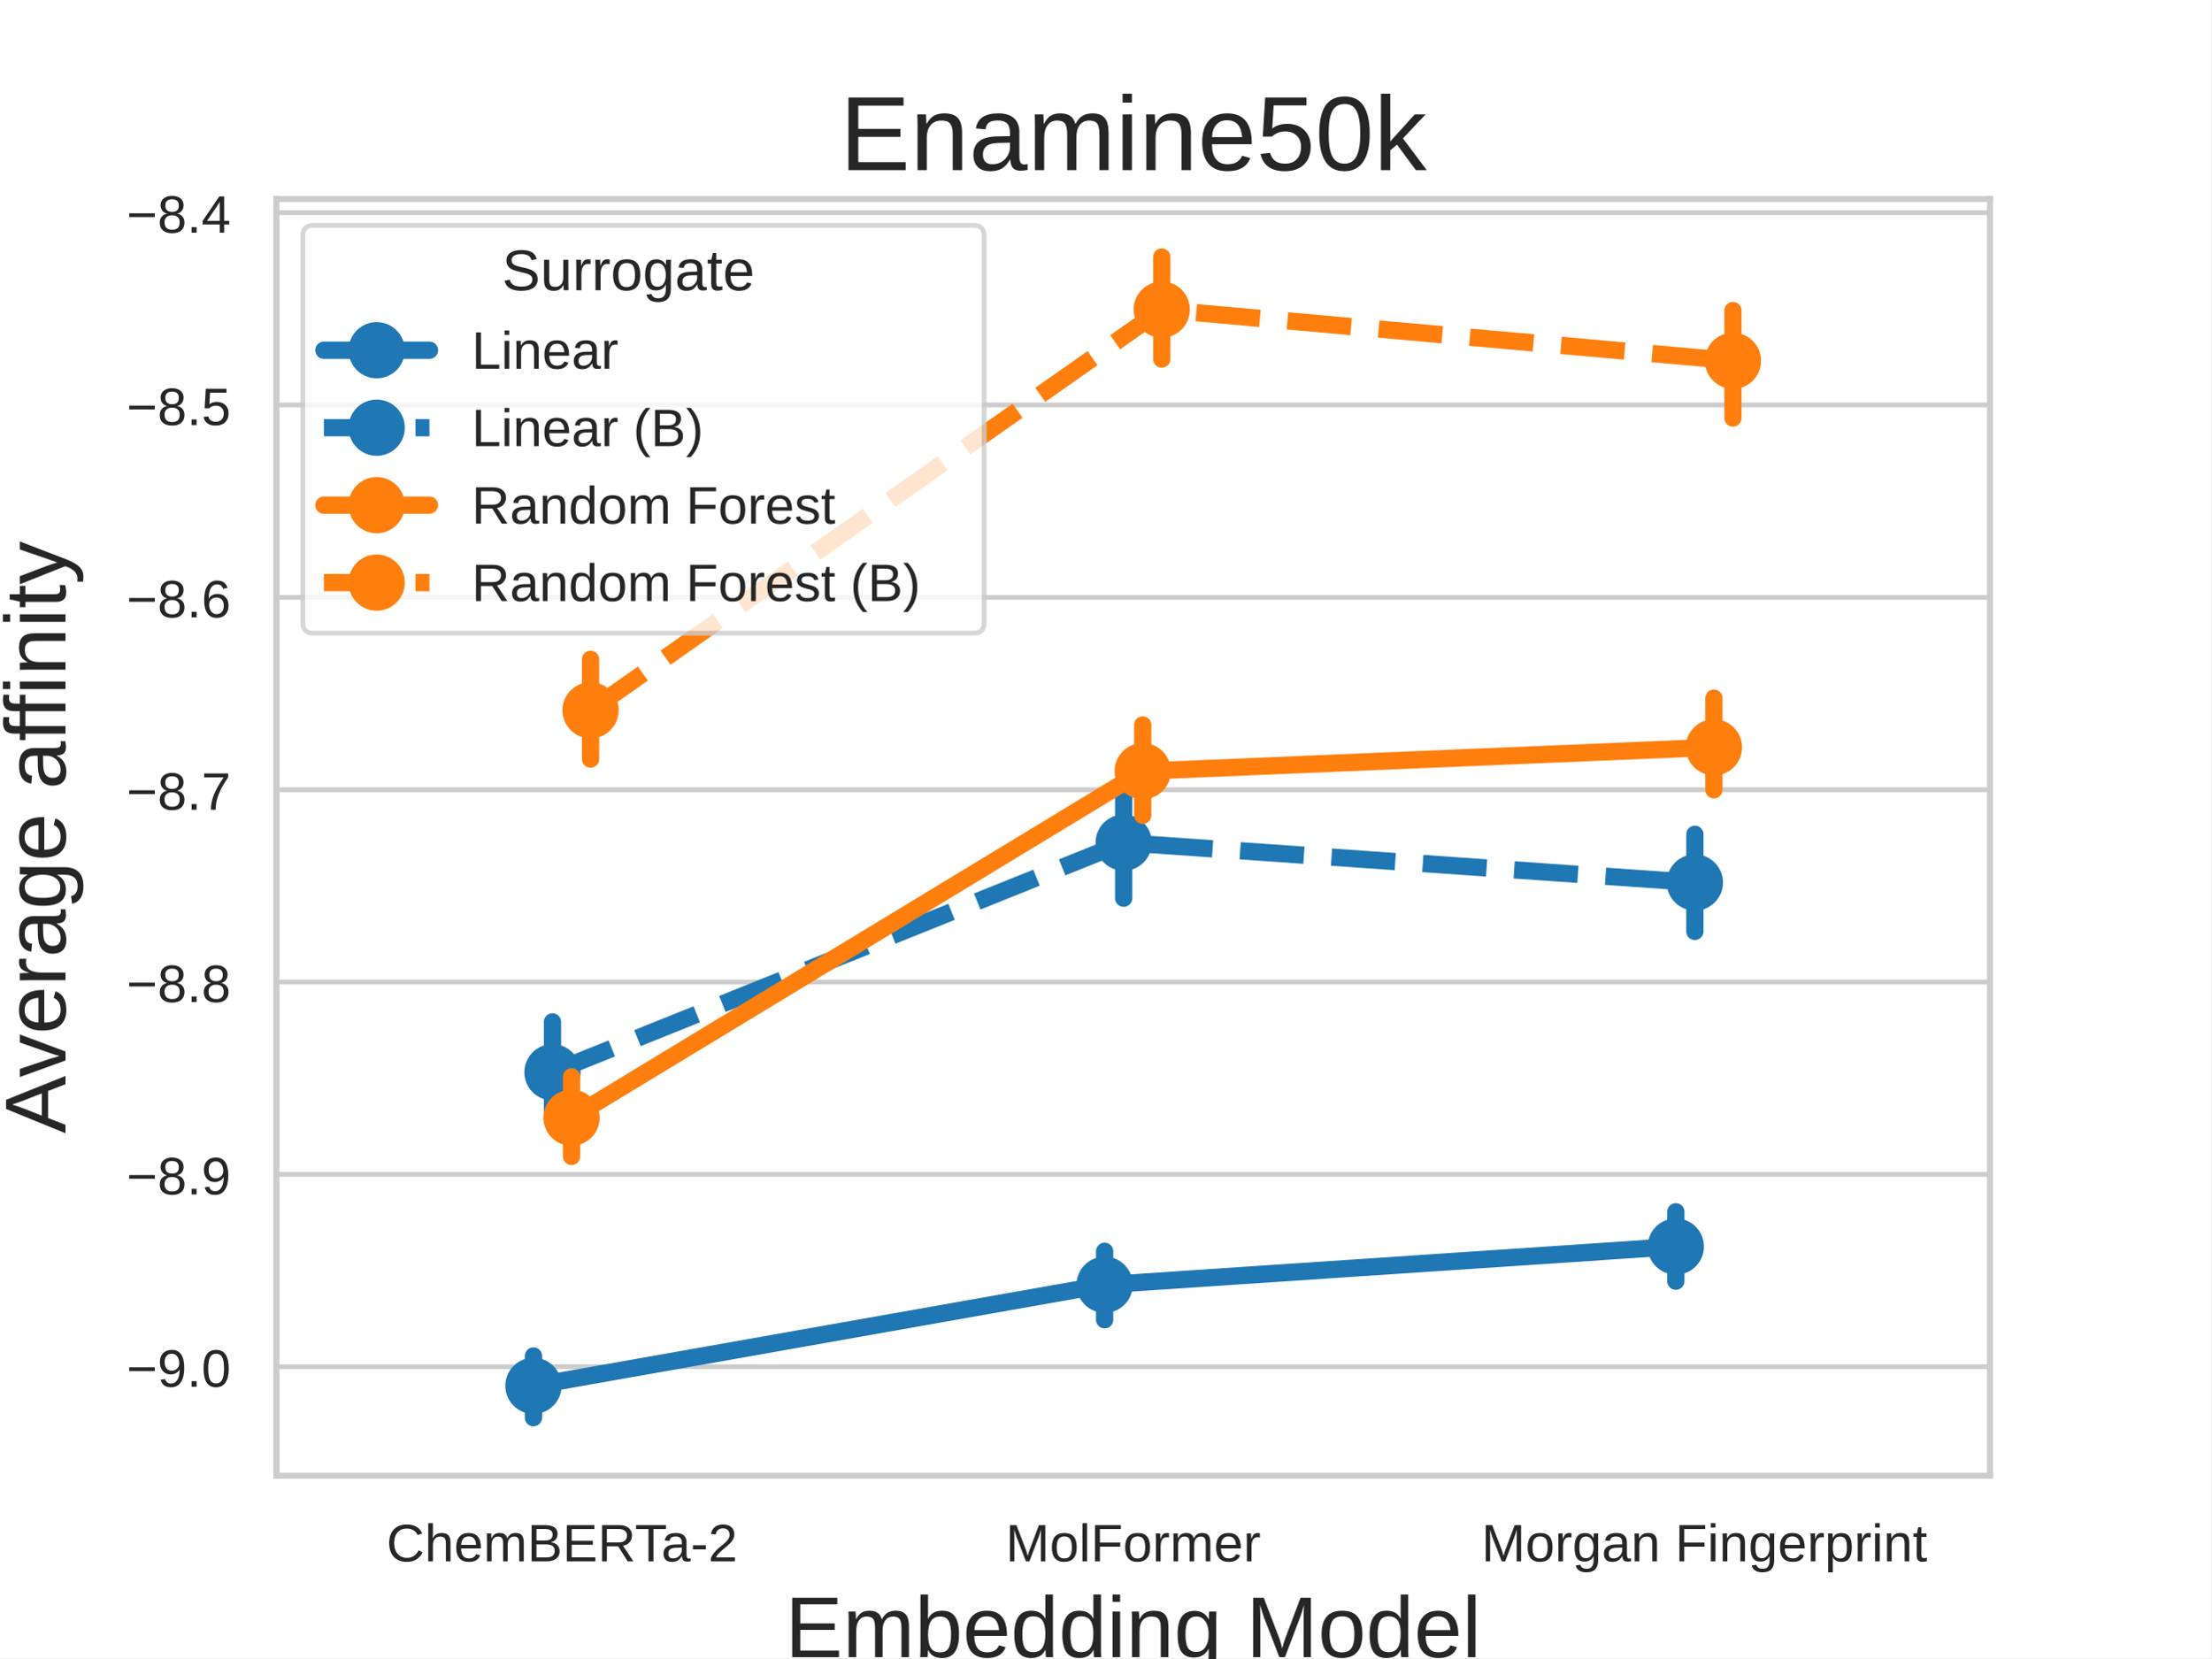
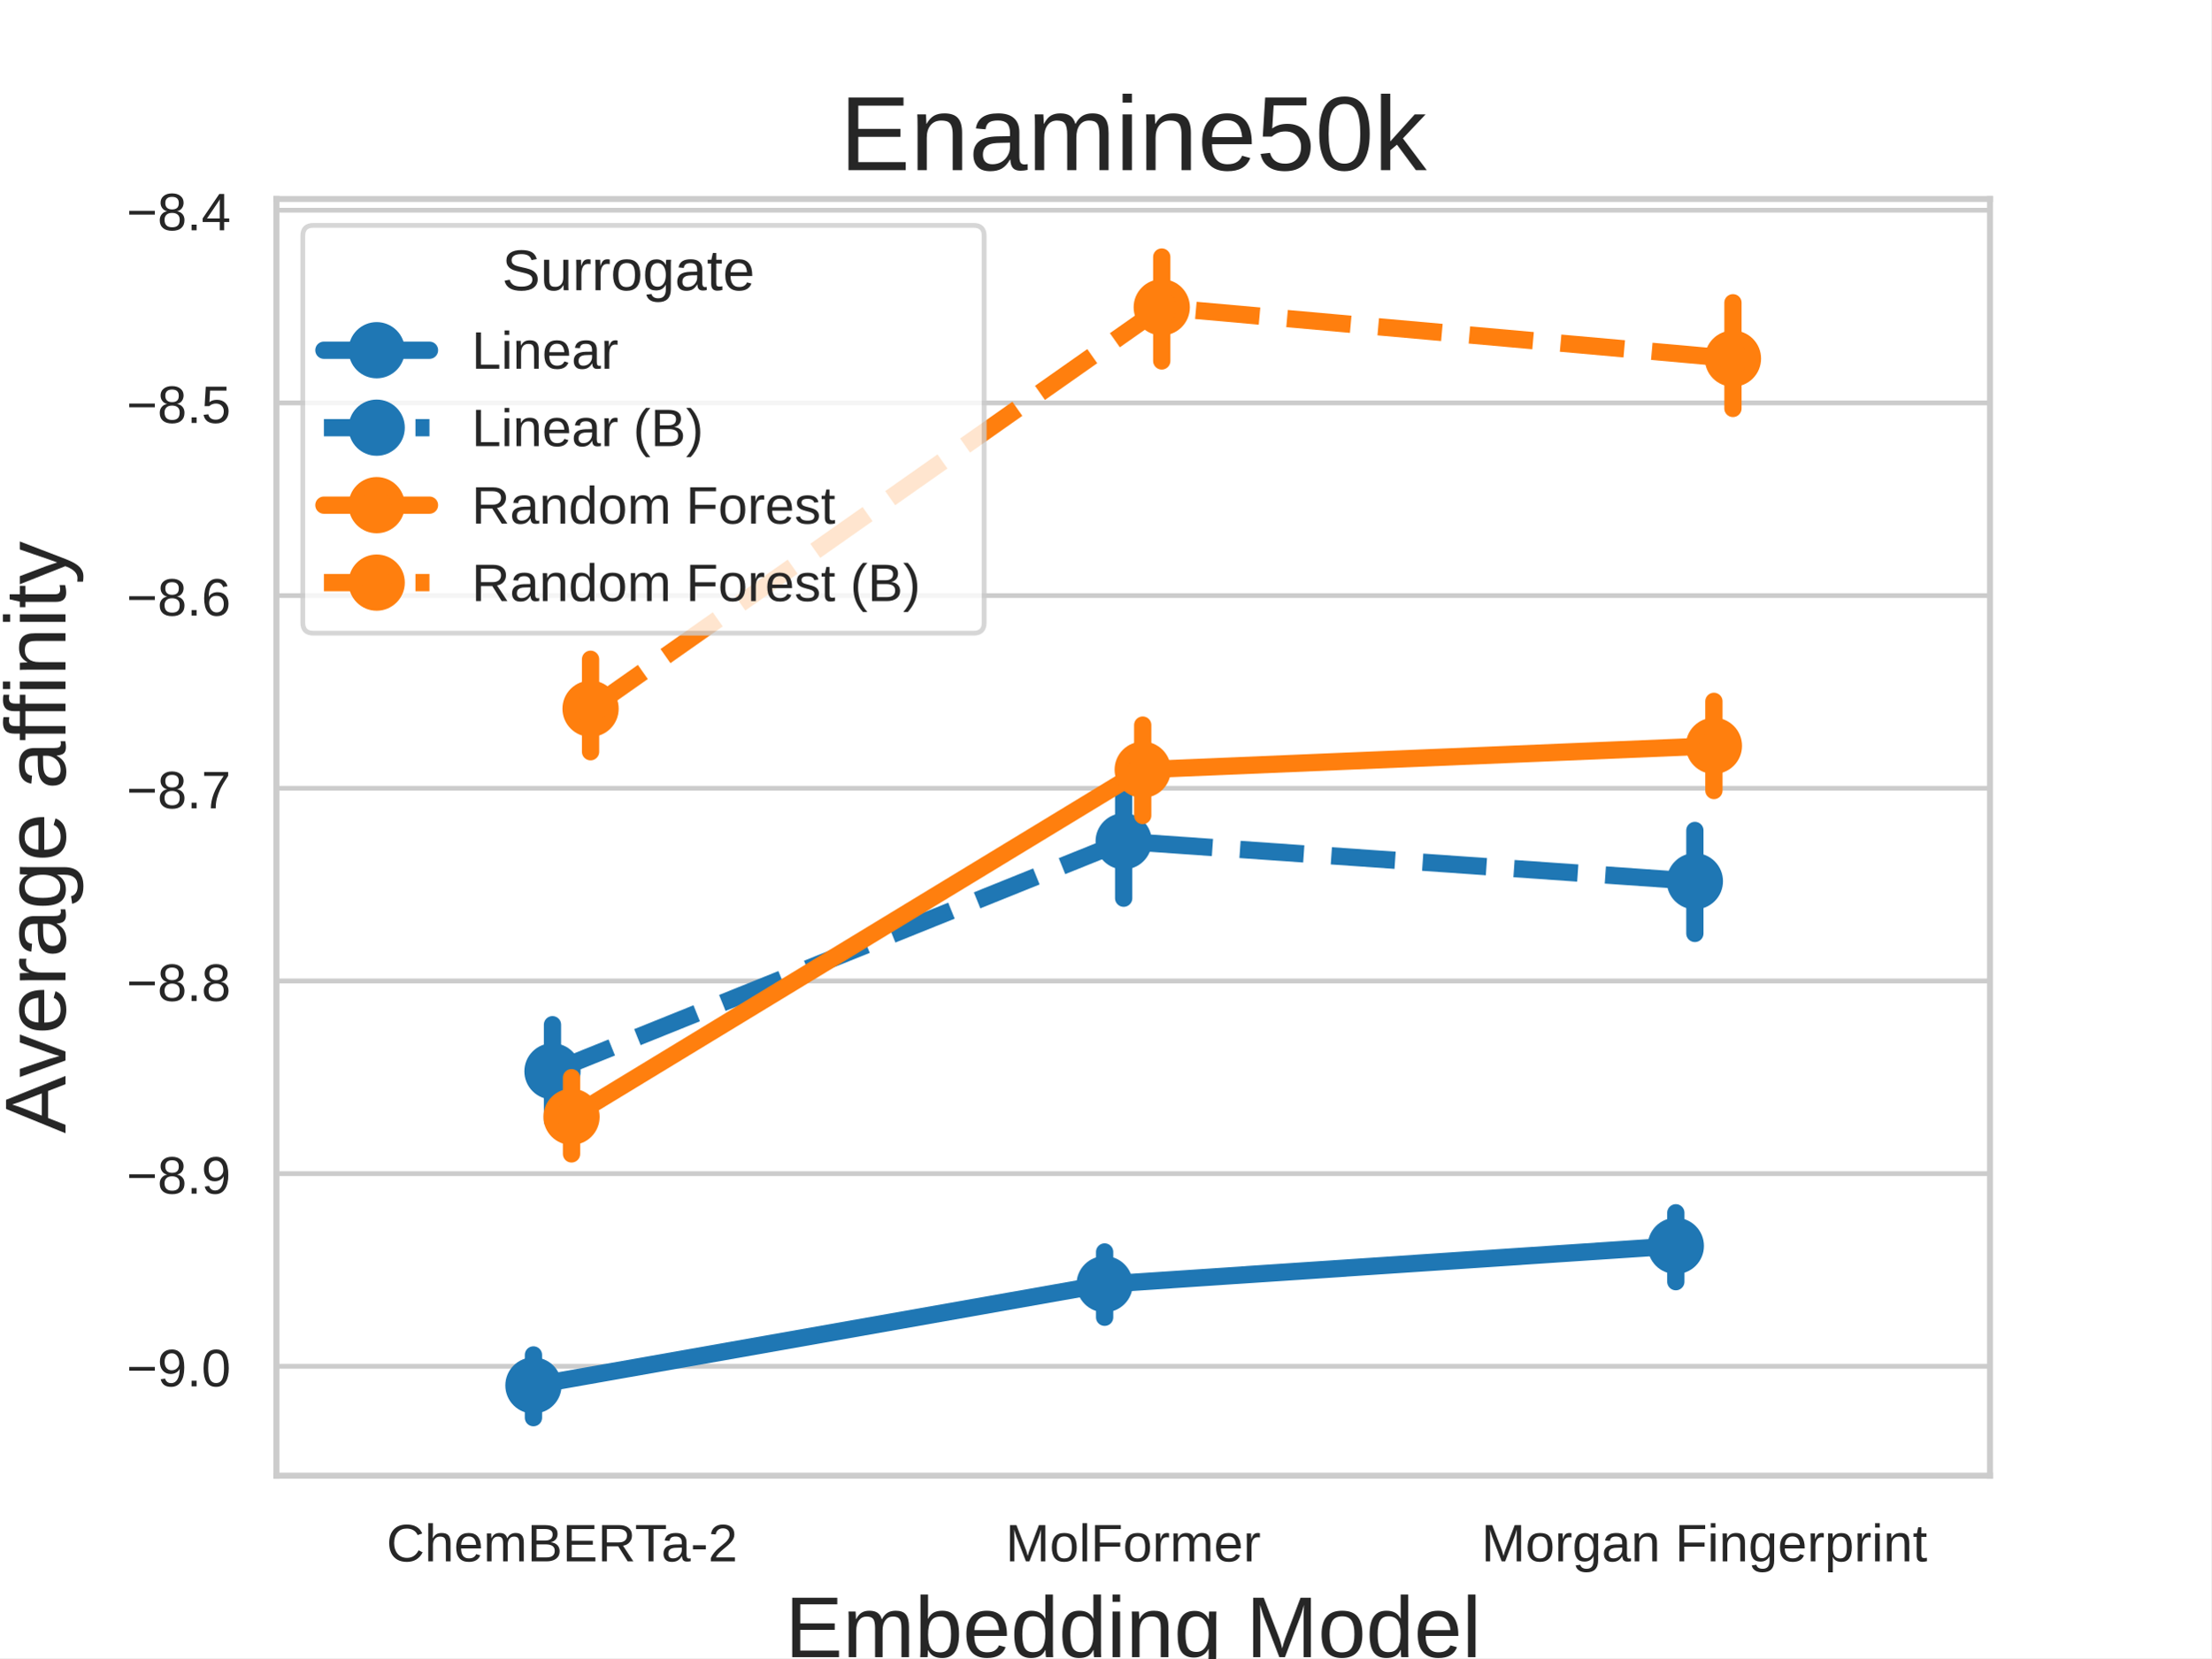
<svg xmlns="http://www.w3.org/2000/svg" xmlns:xlink="http://www.w3.org/1999/xlink" width="460.8pt" height="345.6pt" viewBox="0 0 460.8 345.6" version="1.1">
  <defs>
    <style type="text/css">*{stroke-linejoin: round; stroke-linecap: butt}</style>
  </defs>
  <g id="figure_1">
    <g id="patch_1">
      <path d="M 0 345.6  L 460.8 345.6  L 460.8 0  L 0 0  z " style="fill: #ffffff" />
    </g>
    <g id="axes_1">
      <g id="patch_2">
        <path d="M 57.6 307.584  L 414.72 307.584  L 414.72 41.472  L 57.6 41.472  z " style="fill: #ffffff" />
      </g>
      <g id="matplotlib.axis_1">
        <g id="xtick_1">
          <g id="text_1">
            <text style="fill: #262626; font: 11px 'Arial', 'DejaVu Sans', 'Liberation Sans', 'Bitstream Vera Sans', sans-serif; text-anchor: middle" x="117.12" y="325.442" transform="rotate(-0 117.12 325.4423)">ChemBERTa-2</text>
          </g>
        </g>
        <g id="xtick_2">
          <g id="text_2">
            <text style="fill: #262626; font: 11px 'Arial', 'DejaVu Sans', 'Liberation Sans', 'Bitstream Vera Sans', sans-serif; text-anchor: middle" x="236.16" y="325.442" transform="rotate(-0 236.16 325.4423)">MolFormer</text>
          </g>
        </g>
        <g id="xtick_3">
          <g id="text_3">
            <text style="fill: #262626; font: 11px 'Arial', 'DejaVu Sans', 'Liberation Sans', 'Bitstream Vera Sans', sans-serif; text-anchor: middle" x="355.2" y="325.442" transform="rotate(-0 355.2 325.4423)">Morgan Fingerprint</text>
          </g>
        </g>
        <g id="text_4">
          <text style="fill: #262626; font: 18px 'Arial', 'DejaVu Sans', 'Liberation Sans', 'Bitstream Vera Sans', sans-serif; text-anchor: middle" x="236.16" y="345.407" transform="rotate(-0 236.16 345.4071)">Embedding Model</text>
        </g>
      </g>
      <g id="matplotlib.axis_2">
        <g id="ytick_1">
          <g id="line2d_1">
-             <path d="M 57.6 284.867  L 414.72 284.867  " clip-path="url(#p8bd6782383)" style="fill: none; stroke: #cccccc; stroke-linecap: round" />
+             <path d="M 57.6 284.782  L 414.72 284.782  " clip-path="url(#pee72a940fd)" style="fill: none; stroke: #cccccc; stroke-linecap: round" />
          </g>
          <g id="text_5">
-             <text style="fill: #262626; font: 11px 'Arial', 'DejaVu Sans', 'Liberation Sans', 'Bitstream Vera Sans', sans-serif; text-anchor: end" x="48.1" y="289.046" transform="rotate(-0 48.1 289.0464)">−9.0</text>
+             <text style="fill: #262626; font: 11px 'Arial', 'DejaVu Sans', 'Liberation Sans', 'Bitstream Vera Sans', sans-serif; text-anchor: end" x="48.1" y="288.961" transform="rotate(-0 48.1 288.9608)">−9.0</text>
          </g>
        </g>
        <g id="ytick_2">
          <g id="line2d_2">
-             <path d="M 57.6 244.777  L 414.72 244.777  " clip-path="url(#p8bd6782383)" style="fill: none; stroke: #cccccc; stroke-linecap: round" />
+             <path d="M 57.6 244.621  L 414.72 244.621  " clip-path="url(#pee72a940fd)" style="fill: none; stroke: #cccccc; stroke-linecap: round" />
          </g>
          <g id="text_6">
-             <text style="fill: #262626; font: 11px 'Arial', 'DejaVu Sans', 'Liberation Sans', 'Bitstream Vera Sans', sans-serif; text-anchor: end" x="48.1" y="248.956" transform="rotate(-0 48.1 248.9559)">−8.9</text>
+             <text style="fill: #262626; font: 11px 'Arial', 'DejaVu Sans', 'Liberation Sans', 'Bitstream Vera Sans', sans-serif; text-anchor: end" x="48.1" y="248.8" transform="rotate(-0 48.1 248.7997)">−8.9</text>
          </g>
        </g>
        <g id="ytick_3">
          <g id="line2d_3">
-             <path d="M 57.6 204.686  L 414.72 204.686  " clip-path="url(#p8bd6782383)" style="fill: none; stroke: #cccccc; stroke-linecap: round" />
+             <path d="M 57.6 204.46  L 414.72 204.46  " clip-path="url(#pee72a940fd)" style="fill: none; stroke: #cccccc; stroke-linecap: round" />
          </g>
          <g id="text_7">
-             <text style="fill: #262626; font: 11px 'Arial', 'DejaVu Sans', 'Liberation Sans', 'Bitstream Vera Sans', sans-serif; text-anchor: end" x="48.1" y="208.865" transform="rotate(-0 48.1 208.8654)">−8.8</text>
+             <text style="fill: #262626; font: 11px 'Arial', 'DejaVu Sans', 'Liberation Sans', 'Bitstream Vera Sans', sans-serif; text-anchor: end" x="48.1" y="208.639" transform="rotate(-0 48.1 208.6387)">−8.8</text>
          </g>
        </g>
        <g id="ytick_4">
          <g id="line2d_4">
-             <path d="M 57.6 164.596  L 414.72 164.596  " clip-path="url(#p8bd6782383)" style="fill: none; stroke: #cccccc; stroke-linecap: round" />
+             <path d="M 57.6 164.299  L 414.72 164.299  " clip-path="url(#pee72a940fd)" style="fill: none; stroke: #cccccc; stroke-linecap: round" />
          </g>
          <g id="text_8">
-             <text style="fill: #262626; font: 11px 'Arial', 'DejaVu Sans', 'Liberation Sans', 'Bitstream Vera Sans', sans-serif; text-anchor: end" x="48.1" y="168.775" transform="rotate(-0 48.1 168.7749)">−8.7</text>
+             <text style="fill: #262626; font: 11px 'Arial', 'DejaVu Sans', 'Liberation Sans', 'Bitstream Vera Sans', sans-serif; text-anchor: end" x="48.1" y="168.478" transform="rotate(-0 48.1 168.4777)">−8.7</text>
          </g>
        </g>
        <g id="ytick_5">
          <g id="line2d_5">
-             <path d="M 57.6 124.505  L 414.72 124.505  " clip-path="url(#p8bd6782383)" style="fill: none; stroke: #cccccc; stroke-linecap: round" />
+             <path d="M 57.6 124.138  L 414.72 124.138  " clip-path="url(#pee72a940fd)" style="fill: none; stroke: #cccccc; stroke-linecap: round" />
          </g>
          <g id="text_9">
-             <text style="fill: #262626; font: 11px 'Arial', 'DejaVu Sans', 'Liberation Sans', 'Bitstream Vera Sans', sans-serif; text-anchor: end" x="48.1" y="128.684" transform="rotate(-0 48.1 128.6844)">−8.6</text>
+             <text style="fill: #262626; font: 11px 'Arial', 'DejaVu Sans', 'Liberation Sans', 'Bitstream Vera Sans', sans-serif; text-anchor: end" x="48.1" y="128.317" transform="rotate(-0 48.1 128.3167)">−8.6</text>
          </g>
        </g>
        <g id="ytick_6">
          <g id="line2d_6">
-             <path d="M 57.6 84.415  L 414.72 84.415  " clip-path="url(#p8bd6782383)" style="fill: none; stroke: #cccccc; stroke-linecap: round" />
+             <path d="M 57.6 83.976  L 414.72 83.976  " clip-path="url(#pee72a940fd)" style="fill: none; stroke: #cccccc; stroke-linecap: round" />
          </g>
          <g id="text_10">
-             <text style="fill: #262626; font: 11px 'Arial', 'DejaVu Sans', 'Liberation Sans', 'Bitstream Vera Sans', sans-serif; text-anchor: end" x="48.1" y="88.594" transform="rotate(-0 48.1 88.59385)">−8.5</text>
+             <text style="fill: #262626; font: 11px 'Arial', 'DejaVu Sans', 'Liberation Sans', 'Bitstream Vera Sans', sans-serif; text-anchor: end" x="48.1" y="88.156" transform="rotate(-0 48.1 88.15564)">−8.5</text>
          </g>
        </g>
        <g id="ytick_7">
          <g id="line2d_7">
-             <path d="M 57.6 44.324  L 414.72 44.324  " clip-path="url(#p8bd6782383)" style="fill: none; stroke: #cccccc; stroke-linecap: round" />
+             <path d="M 57.6 43.815  L 414.72 43.815  " clip-path="url(#pee72a940fd)" style="fill: none; stroke: #cccccc; stroke-linecap: round" />
          </g>
          <g id="text_11">
-             <text style="fill: #262626; font: 11px 'Arial', 'DejaVu Sans', 'Liberation Sans', 'Bitstream Vera Sans', sans-serif; text-anchor: end" x="48.1" y="48.503" transform="rotate(-0 48.1 48.50335)">−8.4</text>
+             <text style="fill: #262626; font: 11px 'Arial', 'DejaVu Sans', 'Liberation Sans', 'Bitstream Vera Sans', sans-serif; text-anchor: end" x="48.1" y="47.995" transform="rotate(-0 48.1 47.99461)">−8.4</text>
          </g>
        </g>
        <g id="text_12">
          <text style="fill: #262626; font: 18px 'Arial', 'DejaVu Sans', 'Liberation Sans', 'Bitstream Vera Sans', sans-serif; text-anchor: middle" x="13.645" y="174.528" transform="rotate(-90 13.64547 174.528)">Average affinity</text>
        </g>
      </g>
      <g id="line2d_8">
-         <path d="M 111.168 288.848  L 230.208 267.781  L 349.248 259.819  " clip-path="url(#p8bd6782383)" style="fill: none; stroke: #1f77b4; stroke-width: 3.6; stroke-linecap: round" />
+         <path d="M 111.168 288.77  L 230.208 267.665  L 349.248 259.689  " clip-path="url(#pee72a940fd)" style="fill: none; stroke: #1f77b4; stroke-width: 3.6; stroke-linecap: round" />
        <defs>
-           <path id="mfc1b40d5bd" d="M 0 4.512  C 1.197 4.512 2.344 4.037 3.19 3.19  C 4.037 2.344 4.512 1.197 4.512 0  C 4.512 -1.197 4.037 -2.344 3.19 -3.19  C 2.344 -4.037 1.197 -4.512 0 -4.512  C -1.197 -4.512 -2.344 -4.037 -3.19 -3.19  C -4.037 -2.344 -4.512 -1.197 -4.512 0  C -4.512 1.197 -4.037 2.344 -3.19 3.19  C -2.344 4.037 -1.197 4.512 0 4.512  z " style="stroke: #1f77b4; stroke-width: 2.7" />
+           <path id="m6d6e8f0234" d="M 0 4.512  C 1.197 4.512 2.344 4.037 3.19 3.19  C 4.037 2.344 4.512 1.197 4.512 0  C 4.512 -1.197 4.037 -2.344 3.19 -3.19  C 2.344 -4.037 1.197 -4.512 0 -4.512  C -1.197 -4.512 -2.344 -4.037 -3.19 -3.19  C -4.037 -2.344 -4.512 -1.197 -4.512 0  C -4.512 1.197 -4.037 2.344 -3.19 3.19  C -2.344 4.037 -1.197 4.512 0 4.512  z " style="stroke: #1f77b4; stroke-width: 2.7" />
        </defs>
-         <g clip-path="url(#p8bd6782383)">
-           <use xlink:href="#mfc1b40d5bd" x="111.168" y="288.848" style="fill: #1f77b4; stroke: #1f77b4; stroke-width: 2.7" />
-           <use xlink:href="#mfc1b40d5bd" x="230.208" y="267.781" style="fill: #1f77b4; stroke: #1f77b4; stroke-width: 2.7" />
-           <use xlink:href="#mfc1b40d5bd" x="349.248" y="259.819" style="fill: #1f77b4; stroke: #1f77b4; stroke-width: 2.7" />
+         <g clip-path="url(#pee72a940fd)">
+           <use xlink:href="#m6d6e8f0234" x="111.168" y="288.77" style="fill: #1f77b4; stroke: #1f77b4; stroke-width: 2.7" />
+           <use xlink:href="#m6d6e8f0234" x="230.208" y="267.665" style="fill: #1f77b4; stroke: #1f77b4; stroke-width: 2.7" />
+           <use xlink:href="#m6d6e8f0234" x="349.248" y="259.689" style="fill: #1f77b4; stroke: #1f77b4; stroke-width: 2.7" />
        </g>
      </g>
      <g id="line2d_9">
-         <path d="M 111.168 295.488  L 111.168 282.634  " clip-path="url(#p8bd6782383)" style="fill: none; stroke: #1f77b4; stroke-width: 3.6; stroke-linecap: round" />
+         <path d="M 111.168 295.488  L 111.168 282.411  " clip-path="url(#pee72a940fd)" style="fill: none; stroke: #1f77b4; stroke-width: 3.6; stroke-linecap: round" />
      </g>
      <g id="line2d_10">
-         <path d="M 230.208 275.081  L 230.208 260.805  " clip-path="url(#p8bd6782383)" style="fill: none; stroke: #1f77b4; stroke-width: 3.6; stroke-linecap: round" />
+         <path d="M 230.208 274.562  L 230.208 260.946  " clip-path="url(#pee72a940fd)" style="fill: none; stroke: #1f77b4; stroke-width: 3.6; stroke-linecap: round" />
      </g>
      <g id="line2d_11">
-         <path d="M 349.248 267.038  L 349.248 252.577  " clip-path="url(#p8bd6782383)" style="fill: none; stroke: #1f77b4; stroke-width: 3.6; stroke-linecap: round" />
+         <path d="M 349.248 267.144  L 349.248 252.783  " clip-path="url(#pee72a940fd)" style="fill: none; stroke: #1f77b4; stroke-width: 3.6; stroke-linecap: round" />
      </g>
      <g id="line2d_12">
-         <path d="M 115.136 223.496  L 234.176 175.63  L 353.216 183.94  " clip-path="url(#p8bd6782383)" style="fill: none; stroke-dasharray: 13.32,5.76; stroke-dashoffset: 0; stroke: #1f77b4; stroke-width: 3.6" />
-         <g clip-path="url(#p8bd6782383)">
-           <use xlink:href="#mfc1b40d5bd" x="115.136" y="223.496" style="fill: #1f77b4; stroke: #1f77b4; stroke-width: 2.7" />
-           <use xlink:href="#mfc1b40d5bd" x="234.176" y="175.63" style="fill: #1f77b4; stroke: #1f77b4; stroke-width: 2.7" />
-           <use xlink:href="#mfc1b40d5bd" x="353.216" y="183.94" style="fill: #1f77b4; stroke: #1f77b4; stroke-width: 2.7" />
+         <path d="M 115.136 223.302  L 234.176 175.353  L 353.216 183.676  " clip-path="url(#pee72a940fd)" style="fill: none; stroke-dasharray: 13.32,5.76; stroke-dashoffset: 0; stroke: #1f77b4; stroke-width: 3.6" />
+         <g clip-path="url(#pee72a940fd)">
+           <use xlink:href="#m6d6e8f0234" x="115.136" y="223.302" style="fill: #1f77b4; stroke: #1f77b4; stroke-width: 2.7" />
+           <use xlink:href="#m6d6e8f0234" x="234.176" y="175.353" style="fill: #1f77b4; stroke: #1f77b4; stroke-width: 2.7" />
+           <use xlink:href="#m6d6e8f0234" x="353.216" y="183.676" style="fill: #1f77b4; stroke: #1f77b4; stroke-width: 2.7" />
        </g>
      </g>
      <g id="line2d_13">
-         <path d="M 115.136 233.316  L 115.136 212.995  " clip-path="url(#p8bd6782383)" style="fill: none; stroke: #1f77b4; stroke-width: 3.6; stroke-linecap: round" />
+         <path d="M 115.136 233.581  L 115.136 213.583  " clip-path="url(#pee72a940fd)" style="fill: none; stroke: #1f77b4; stroke-width: 3.6; stroke-linecap: round" />
      </g>
      <g id="line2d_14">
-         <path d="M 234.176 187.213  L 234.176 163.964  " clip-path="url(#p8bd6782383)" style="fill: none; stroke: #1f77b4; stroke-width: 3.6; stroke-linecap: round" />
+         <path d="M 234.176 187.214  L 234.176 162.718  " clip-path="url(#pee72a940fd)" style="fill: none; stroke: #1f77b4; stroke-width: 3.6; stroke-linecap: round" />
      </g>
      <g id="line2d_15">
-         <path d="M 353.216 194.136  L 353.216 173.888  " clip-path="url(#p8bd6782383)" style="fill: none; stroke: #1f77b4; stroke-width: 3.6; stroke-linecap: round" />
+         <path d="M 353.216 194.559  L 353.216 173.089  " clip-path="url(#pee72a940fd)" style="fill: none; stroke: #1f77b4; stroke-width: 3.6; stroke-linecap: round" />
      </g>
      <g id="line2d_16">
-         <path d="M 119.104 232.954  L 238.144 160.735  L 357.184 155.765  " clip-path="url(#p8bd6782383)" style="fill: none; stroke: #ff7f0e; stroke-width: 3.6; stroke-linecap: round" />
+         <path d="M 119.104 232.777  L 238.144 160.431  L 357.184 155.453  " clip-path="url(#pee72a940fd)" style="fill: none; stroke: #ff7f0e; stroke-width: 3.6; stroke-linecap: round" />
        <defs>
-           <path id="m440af01497" d="M 0 4.512  C 1.197 4.512 2.344 4.037 3.19 3.19  C 4.037 2.344 4.512 1.197 4.512 0  C 4.512 -1.197 4.037 -2.344 3.19 -3.19  C 2.344 -4.037 1.197 -4.512 0 -4.512  C -1.197 -4.512 -2.344 -4.037 -3.19 -3.19  C -4.037 -2.344 -4.512 -1.197 -4.512 0  C -4.512 1.197 -4.037 2.344 -3.19 3.19  C -2.344 4.037 -1.197 4.512 0 4.512  z " style="stroke: #ff7f0e; stroke-width: 2.7" />
+           <path id="m81fa905bbf" d="M 0 4.512  C 1.197 4.512 2.344 4.037 3.19 3.19  C 4.037 2.344 4.512 1.197 4.512 0  C 4.512 -1.197 4.037 -2.344 3.19 -3.19  C 2.344 -4.037 1.197 -4.512 0 -4.512  C -1.197 -4.512 -2.344 -4.037 -3.19 -3.19  C -4.037 -2.344 -4.512 -1.197 -4.512 0  C -4.512 1.197 -4.037 2.344 -3.19 3.19  C -2.344 4.037 -1.197 4.512 0 4.512  z " style="stroke: #ff7f0e; stroke-width: 2.7" />
        </defs>
-         <g clip-path="url(#p8bd6782383)">
-           <use xlink:href="#m440af01497" x="119.104" y="232.954" style="fill: #ff7f0e; stroke: #ff7f0e; stroke-width: 2.7" />
-           <use xlink:href="#m440af01497" x="238.144" y="160.735" style="fill: #ff7f0e; stroke: #ff7f0e; stroke-width: 2.7" />
-           <use xlink:href="#m440af01497" x="357.184" y="155.765" style="fill: #ff7f0e; stroke: #ff7f0e; stroke-width: 2.7" />
+         <g clip-path="url(#pee72a940fd)">
+           <use xlink:href="#m81fa905bbf" x="119.104" y="232.777" style="fill: #ff7f0e; stroke: #ff7f0e; stroke-width: 2.7" />
+           <use xlink:href="#m81fa905bbf" x="238.144" y="160.431" style="fill: #ff7f0e; stroke: #ff7f0e; stroke-width: 2.7" />
+           <use xlink:href="#m81fa905bbf" x="357.184" y="155.453" style="fill: #ff7f0e; stroke: #ff7f0e; stroke-width: 2.7" />
        </g>
      </g>
      <g id="line2d_17">
-         <path d="M 119.104 241.038  L 119.104 224.444  " clip-path="url(#p8bd6782383)" style="fill: none; stroke: #ff7f0e; stroke-width: 3.6; stroke-linecap: round" />
+         <path d="M 119.104 240.512  L 119.104 224.627  " clip-path="url(#pee72a940fd)" style="fill: none; stroke: #ff7f0e; stroke-width: 3.6; stroke-linecap: round" />
      </g>
      <g id="line2d_18">
-         <path d="M 238.144 169.943  L 238.144 151.099  " clip-path="url(#p8bd6782383)" style="fill: none; stroke: #ff7f0e; stroke-width: 3.6; stroke-linecap: round" />
+         <path d="M 238.144 169.975  L 238.144 151.126  " clip-path="url(#pee72a940fd)" style="fill: none; stroke: #ff7f0e; stroke-width: 3.6; stroke-linecap: round" />
      </g>
      <g id="line2d_19">
-         <path d="M 357.184 164.623  L 357.184 145.517  " clip-path="url(#p8bd6782383)" style="fill: none; stroke: #ff7f0e; stroke-width: 3.6; stroke-linecap: round" />
+         <path d="M 357.184 164.769  L 357.184 146.178  " clip-path="url(#pee72a940fd)" style="fill: none; stroke: #ff7f0e; stroke-width: 3.6; stroke-linecap: round" />
      </g>
      <g id="line2d_20">
-         <path d="M 123.072 148.044  L 242.112 64.523  L 361.152 75.197  " clip-path="url(#p8bd6782383)" style="fill: none; stroke-dasharray: 13.32,5.76; stroke-dashoffset: 0; stroke: #ff7f0e; stroke-width: 3.6" />
-         <g clip-path="url(#p8bd6782383)">
-           <use xlink:href="#m440af01497" x="123.072" y="148.044" style="fill: #ff7f0e; stroke: #ff7f0e; stroke-width: 2.7" />
-           <use xlink:href="#m440af01497" x="242.112" y="64.523" style="fill: #ff7f0e; stroke: #ff7f0e; stroke-width: 2.7" />
-           <use xlink:href="#m440af01497" x="361.152" y="75.197" style="fill: #ff7f0e; stroke: #ff7f0e; stroke-width: 2.7" />
+         <path d="M 123.072 147.718  L 242.112 64.05  L 361.152 74.743  " clip-path="url(#pee72a940fd)" style="fill: none; stroke-dasharray: 13.32,5.76; stroke-dashoffset: 0; stroke: #ff7f0e; stroke-width: 3.6" />
+         <g clip-path="url(#pee72a940fd)">
+           <use xlink:href="#m81fa905bbf" x="123.072" y="147.718" style="fill: #ff7f0e; stroke: #ff7f0e; stroke-width: 2.7" />
+           <use xlink:href="#m81fa905bbf" x="242.112" y="64.05" style="fill: #ff7f0e; stroke: #ff7f0e; stroke-width: 2.7" />
+           <use xlink:href="#m81fa905bbf" x="361.152" y="74.743" style="fill: #ff7f0e; stroke: #ff7f0e; stroke-width: 2.7" />
        </g>
      </g>
      <g id="line2d_21">
-         <path d="M 123.072 158.214  L 123.072 137.422  " clip-path="url(#p8bd6782383)" style="fill: none; stroke: #ff7f0e; stroke-width: 3.6; stroke-linecap: round" />
+         <path d="M 123.072 156.684  L 123.072 137.409  " clip-path="url(#pee72a940fd)" style="fill: none; stroke: #ff7f0e; stroke-width: 3.6; stroke-linecap: round" />
      </g>
      <g id="line2d_22">
-         <path d="M 242.112 74.836  L 242.112 53.568  " clip-path="url(#p8bd6782383)" style="fill: none; stroke: #ff7f0e; stroke-width: 3.6; stroke-linecap: round" />
+         <path d="M 242.112 75.229  L 242.112 53.568  " clip-path="url(#pee72a940fd)" style="fill: none; stroke: #ff7f0e; stroke-width: 3.6; stroke-linecap: round" />
      </g>
      <g id="line2d_23">
-         <path d="M 361.152 87.115  L 361.152 64.722  " clip-path="url(#p8bd6782383)" style="fill: none; stroke: #ff7f0e; stroke-width: 3.6; stroke-linecap: round" />
+         <path d="M 361.152 85.131  L 361.152 63.099  " clip-path="url(#pee72a940fd)" style="fill: none; stroke: #ff7f0e; stroke-width: 3.6; stroke-linecap: round" />
      </g>
      <g id="line2d_24" />
      <g id="line2d_25" />
      <g id="line2d_26" />
      <g id="line2d_27" />
      <g id="patch_3">
        <path d="M 57.6 307.584  L 57.6 41.472  " style="fill: none; stroke: #cccccc; stroke-width: 1.25; stroke-linejoin: miter; stroke-linecap: square" />
      </g>
      <g id="patch_4">
        <path d="M 414.72 307.584  L 414.72 41.472  " style="fill: none; stroke: #cccccc; stroke-width: 1.25; stroke-linejoin: miter; stroke-linecap: square" />
      </g>
      <g id="patch_5">
        <path d="M 57.6 307.584  L 414.72 307.584  " style="fill: none; stroke: #cccccc; stroke-width: 1.25; stroke-linejoin: miter; stroke-linecap: square" />
      </g>
      <g id="patch_6">
        <path d="M 57.6 41.472  L 414.72 41.472  " style="fill: none; stroke: #cccccc; stroke-width: 1.25; stroke-linejoin: miter; stroke-linecap: square" />
      </g>
      <g id="text_13">
        <text style="fill: #262626; font: 22px 'Arial', 'DejaVu Sans', 'Liberation Sans', 'Bitstream Vera Sans', sans-serif; text-anchor: middle" x="236.16" y="35.472" transform="rotate(-0 236.16 35.472)">Enamine50k</text>
      </g>
      <g id="legend_1">
        <g id="patch_7">
          <path d="M 65.3 131.97  L 202.903 131.97  Q 205.103 131.97 205.103 129.769  L 205.103 49.172  Q 205.103 46.972 202.903 46.972  L 65.3 46.972  Q 63.1 46.972 63.1 49.172  L 63.1 129.769  Q 63.1 131.97 65.3 131.97  z " style="fill: #ffffff; opacity: 0.8; stroke: #cccccc; stroke-linejoin: miter" />
        </g>
        <g id="text_14">
          <text style="fill: #262626; font: 12px 'Arial', 'DejaVu Sans', 'Liberation Sans', 'Bitstream Vera Sans', sans-serif; text-anchor: start" x="104.596" y="60.49" transform="rotate(-0 104.5956 60.49012)">Surrogate</text>
        </g>
        <g id="line2d_28">
          <path d="M 67.5 72.994  L 78.5 72.994  L 89.5 72.994  " style="fill: none; stroke: #1f77b4; stroke-width: 3.6; stroke-linecap: round" />
          <g>
-             <use xlink:href="#mfc1b40d5bd" x="78.5" y="72.994" style="fill: #1f77b4; stroke: #1f77b4; stroke-width: 2.7" />
+             <use xlink:href="#m6d6e8f0234" x="78.5" y="72.994" style="fill: #1f77b4; stroke: #1f77b4; stroke-width: 2.7" />
          </g>
        </g>
        <g id="text_15">
          <text style="fill: #262626; font: 11px 'Arial', 'DejaVu Sans', 'Liberation Sans', 'Bitstream Vera Sans', sans-serif; text-anchor: start" x="98.3" y="76.844" transform="rotate(-0 98.3 76.84403)">Linear</text>
        </g>
        <g id="line2d_29">
          <path d="M 67.5 89.14  L 78.5 89.14  L 89.5 89.14  " style="fill: none; stroke-dasharray: 13.32,5.76; stroke-dashoffset: 0; stroke: #1f77b4; stroke-width: 3.6" />
          <g>
-             <use xlink:href="#mfc1b40d5bd" x="78.5" y="89.14" style="fill: #1f77b4; stroke: #1f77b4; stroke-width: 2.7" />
+             <use xlink:href="#m6d6e8f0234" x="78.5" y="89.14" style="fill: #1f77b4; stroke: #1f77b4; stroke-width: 2.7" />
          </g>
        </g>
        <g id="text_16">
          <text style="fill: #262626; font: 11px 'Arial', 'DejaVu Sans', 'Liberation Sans', 'Bitstream Vera Sans', sans-serif; text-anchor: start" x="98.3" y="92.99" transform="rotate(-0 98.3 92.98997)">Linear (B)</text>
        </g>
        <g id="line2d_30">
          <path d="M 67.5 105.286  L 78.5 105.286  L 89.5 105.286  " style="fill: none; stroke: #ff7f0e; stroke-width: 3.6; stroke-linecap: round" />
          <g>
-             <use xlink:href="#m440af01497" x="78.5" y="105.286" style="fill: #ff7f0e; stroke: #ff7f0e; stroke-width: 2.7" />
+             <use xlink:href="#m81fa905bbf" x="78.5" y="105.286" style="fill: #ff7f0e; stroke: #ff7f0e; stroke-width: 2.7" />
          </g>
        </g>
        <g id="text_17">
          <text style="fill: #262626; font: 11px 'Arial', 'DejaVu Sans', 'Liberation Sans', 'Bitstream Vera Sans', sans-serif; text-anchor: start" x="98.3" y="109.136" transform="rotate(-0 98.3 109.1359)">Random Forest</text>
        </g>
        <g id="line2d_31">
          <path d="M 67.5 121.432  L 78.5 121.432  L 89.5 121.432  " style="fill: none; stroke-dasharray: 13.32,5.76; stroke-dashoffset: 0; stroke: #ff7f0e; stroke-width: 3.6" />
          <g>
-             <use xlink:href="#m440af01497" x="78.5" y="121.432" style="fill: #ff7f0e; stroke: #ff7f0e; stroke-width: 2.7" />
+             <use xlink:href="#m81fa905bbf" x="78.5" y="121.432" style="fill: #ff7f0e; stroke: #ff7f0e; stroke-width: 2.7" />
          </g>
        </g>
        <g id="text_18">
          <text style="fill: #262626; font: 11px 'Arial', 'DejaVu Sans', 'Liberation Sans', 'Bitstream Vera Sans', sans-serif; text-anchor: start" x="98.3" y="125.282" transform="rotate(-0 98.3 125.2818)">Random Forest (B)</text>
        </g>
      </g>
    </g>
  </g>
  <defs>
-     <clipPath id="p8bd6782383">
+     <clipPath id="pee72a940fd">
      <rect x="57.6" y="41.472" width="357.12" height="266.112" />
    </clipPath>
  </defs>
</svg>
